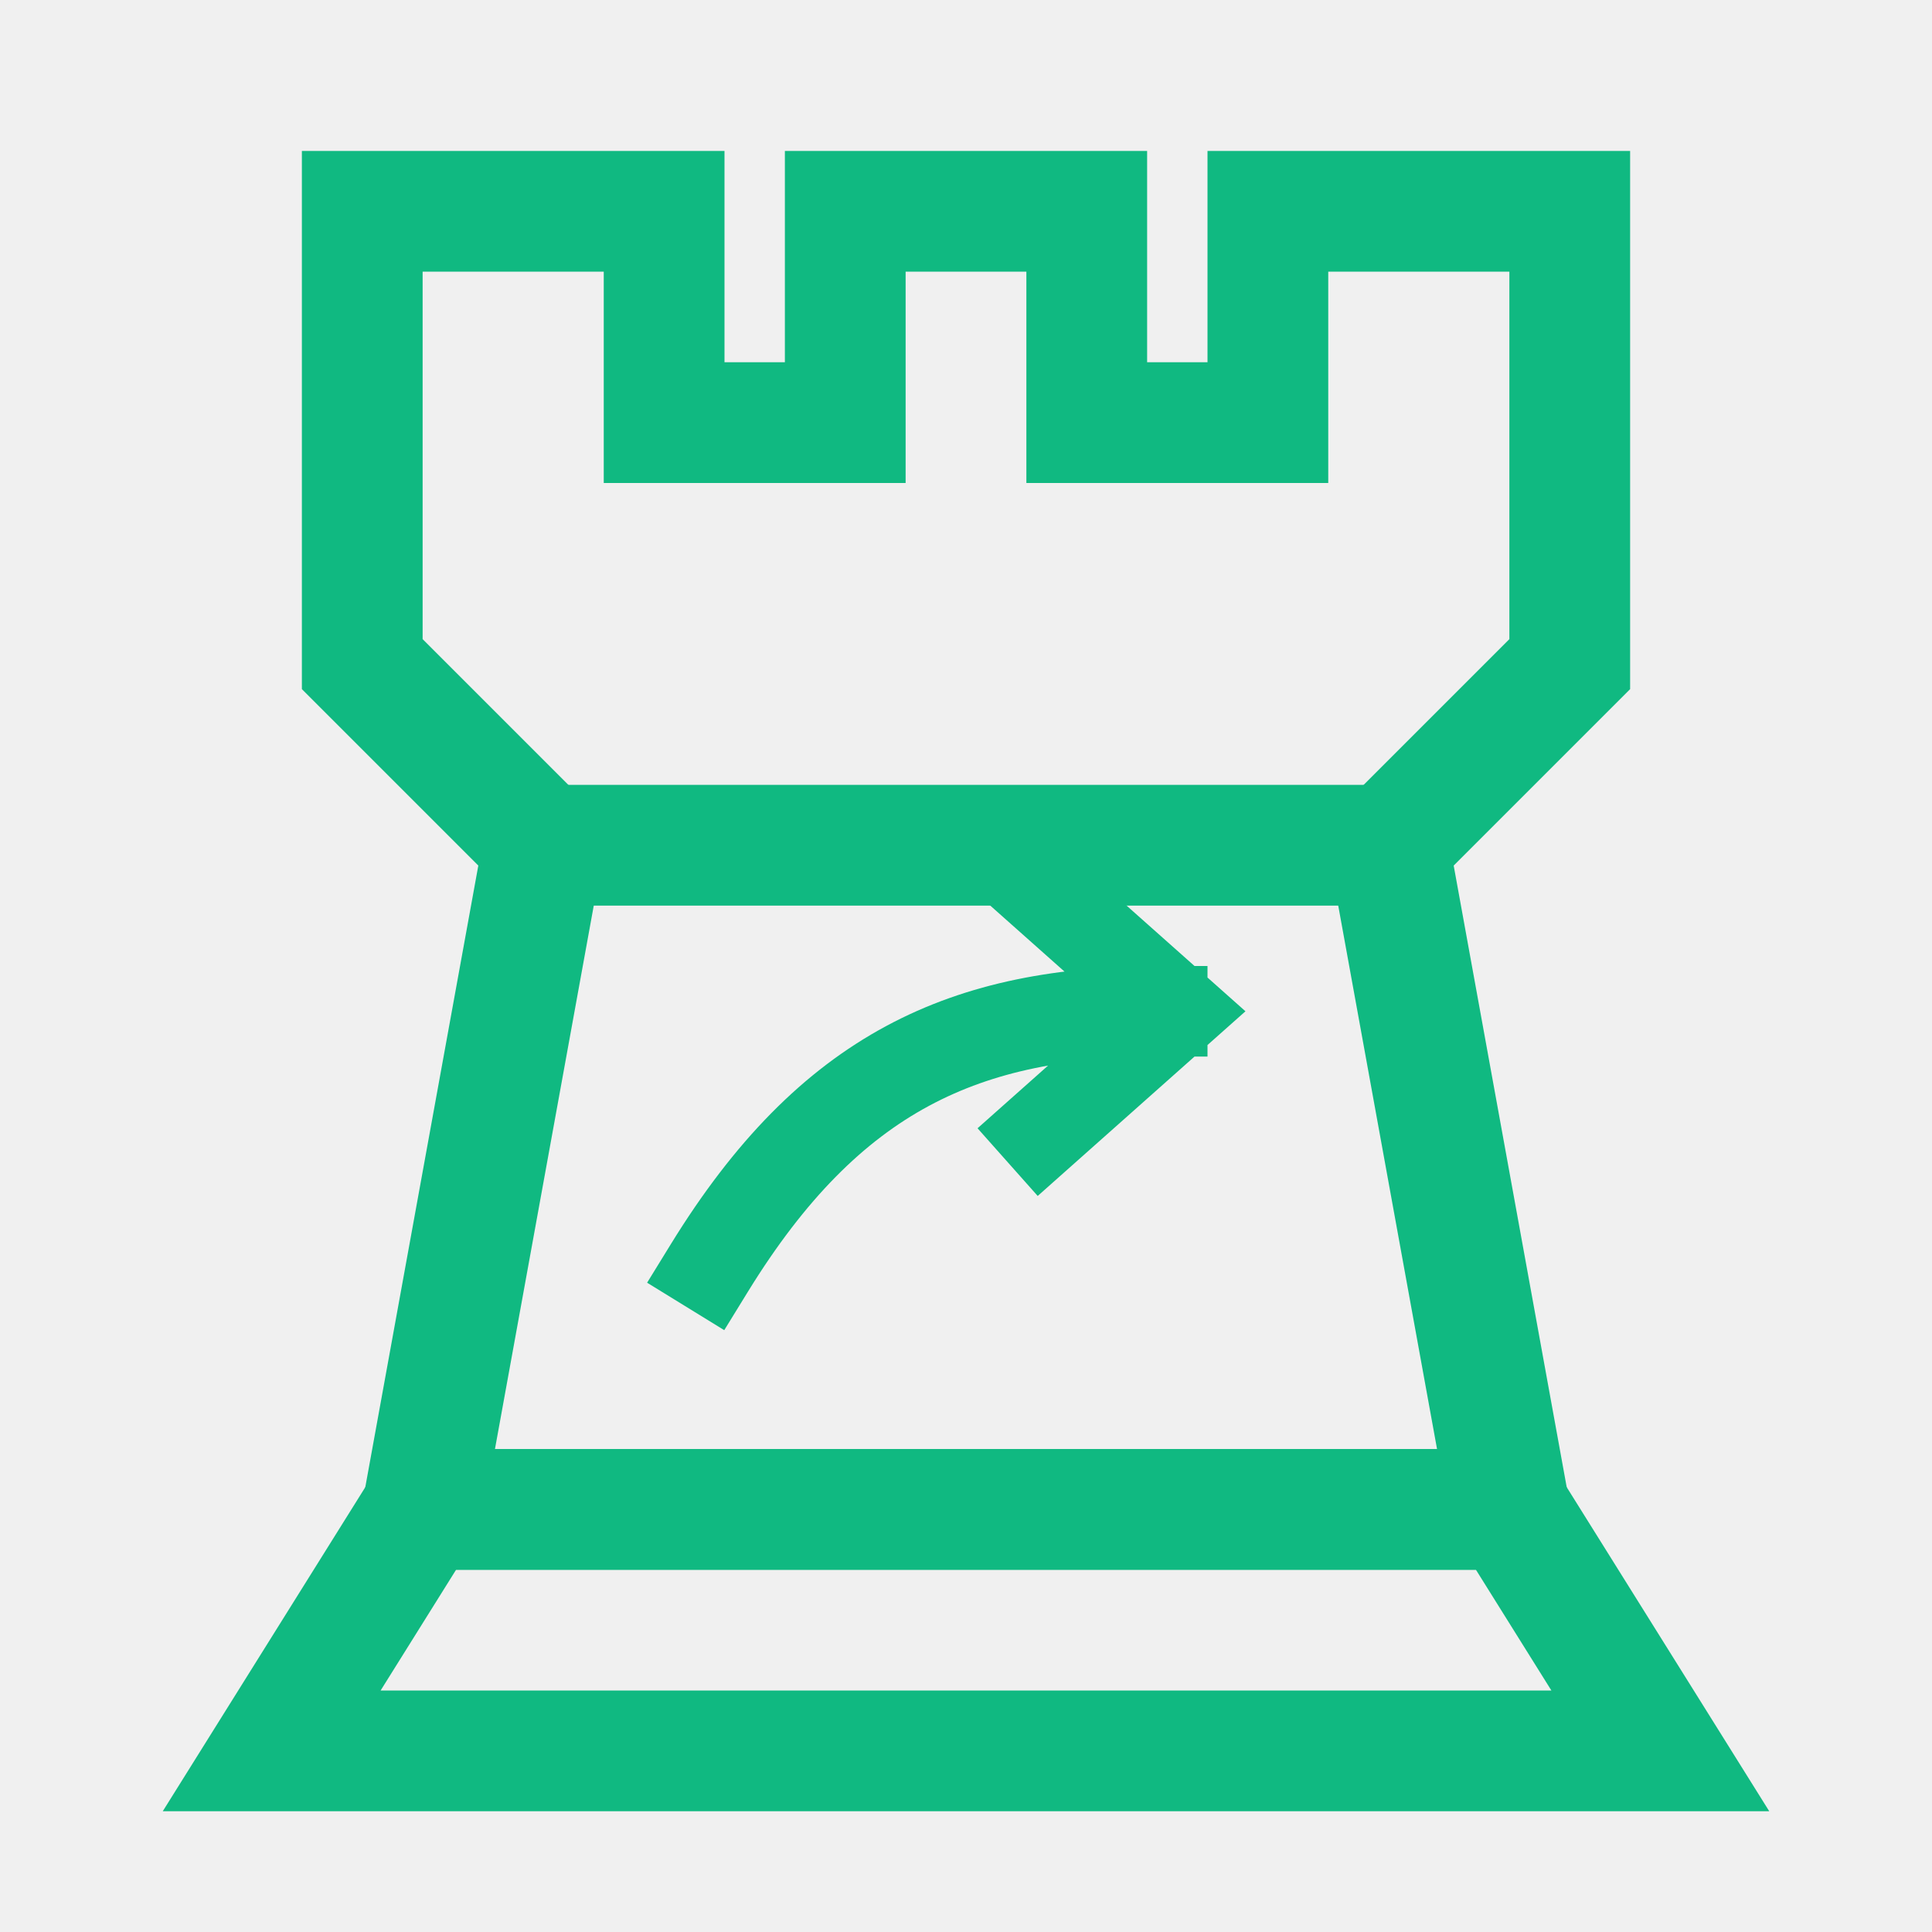
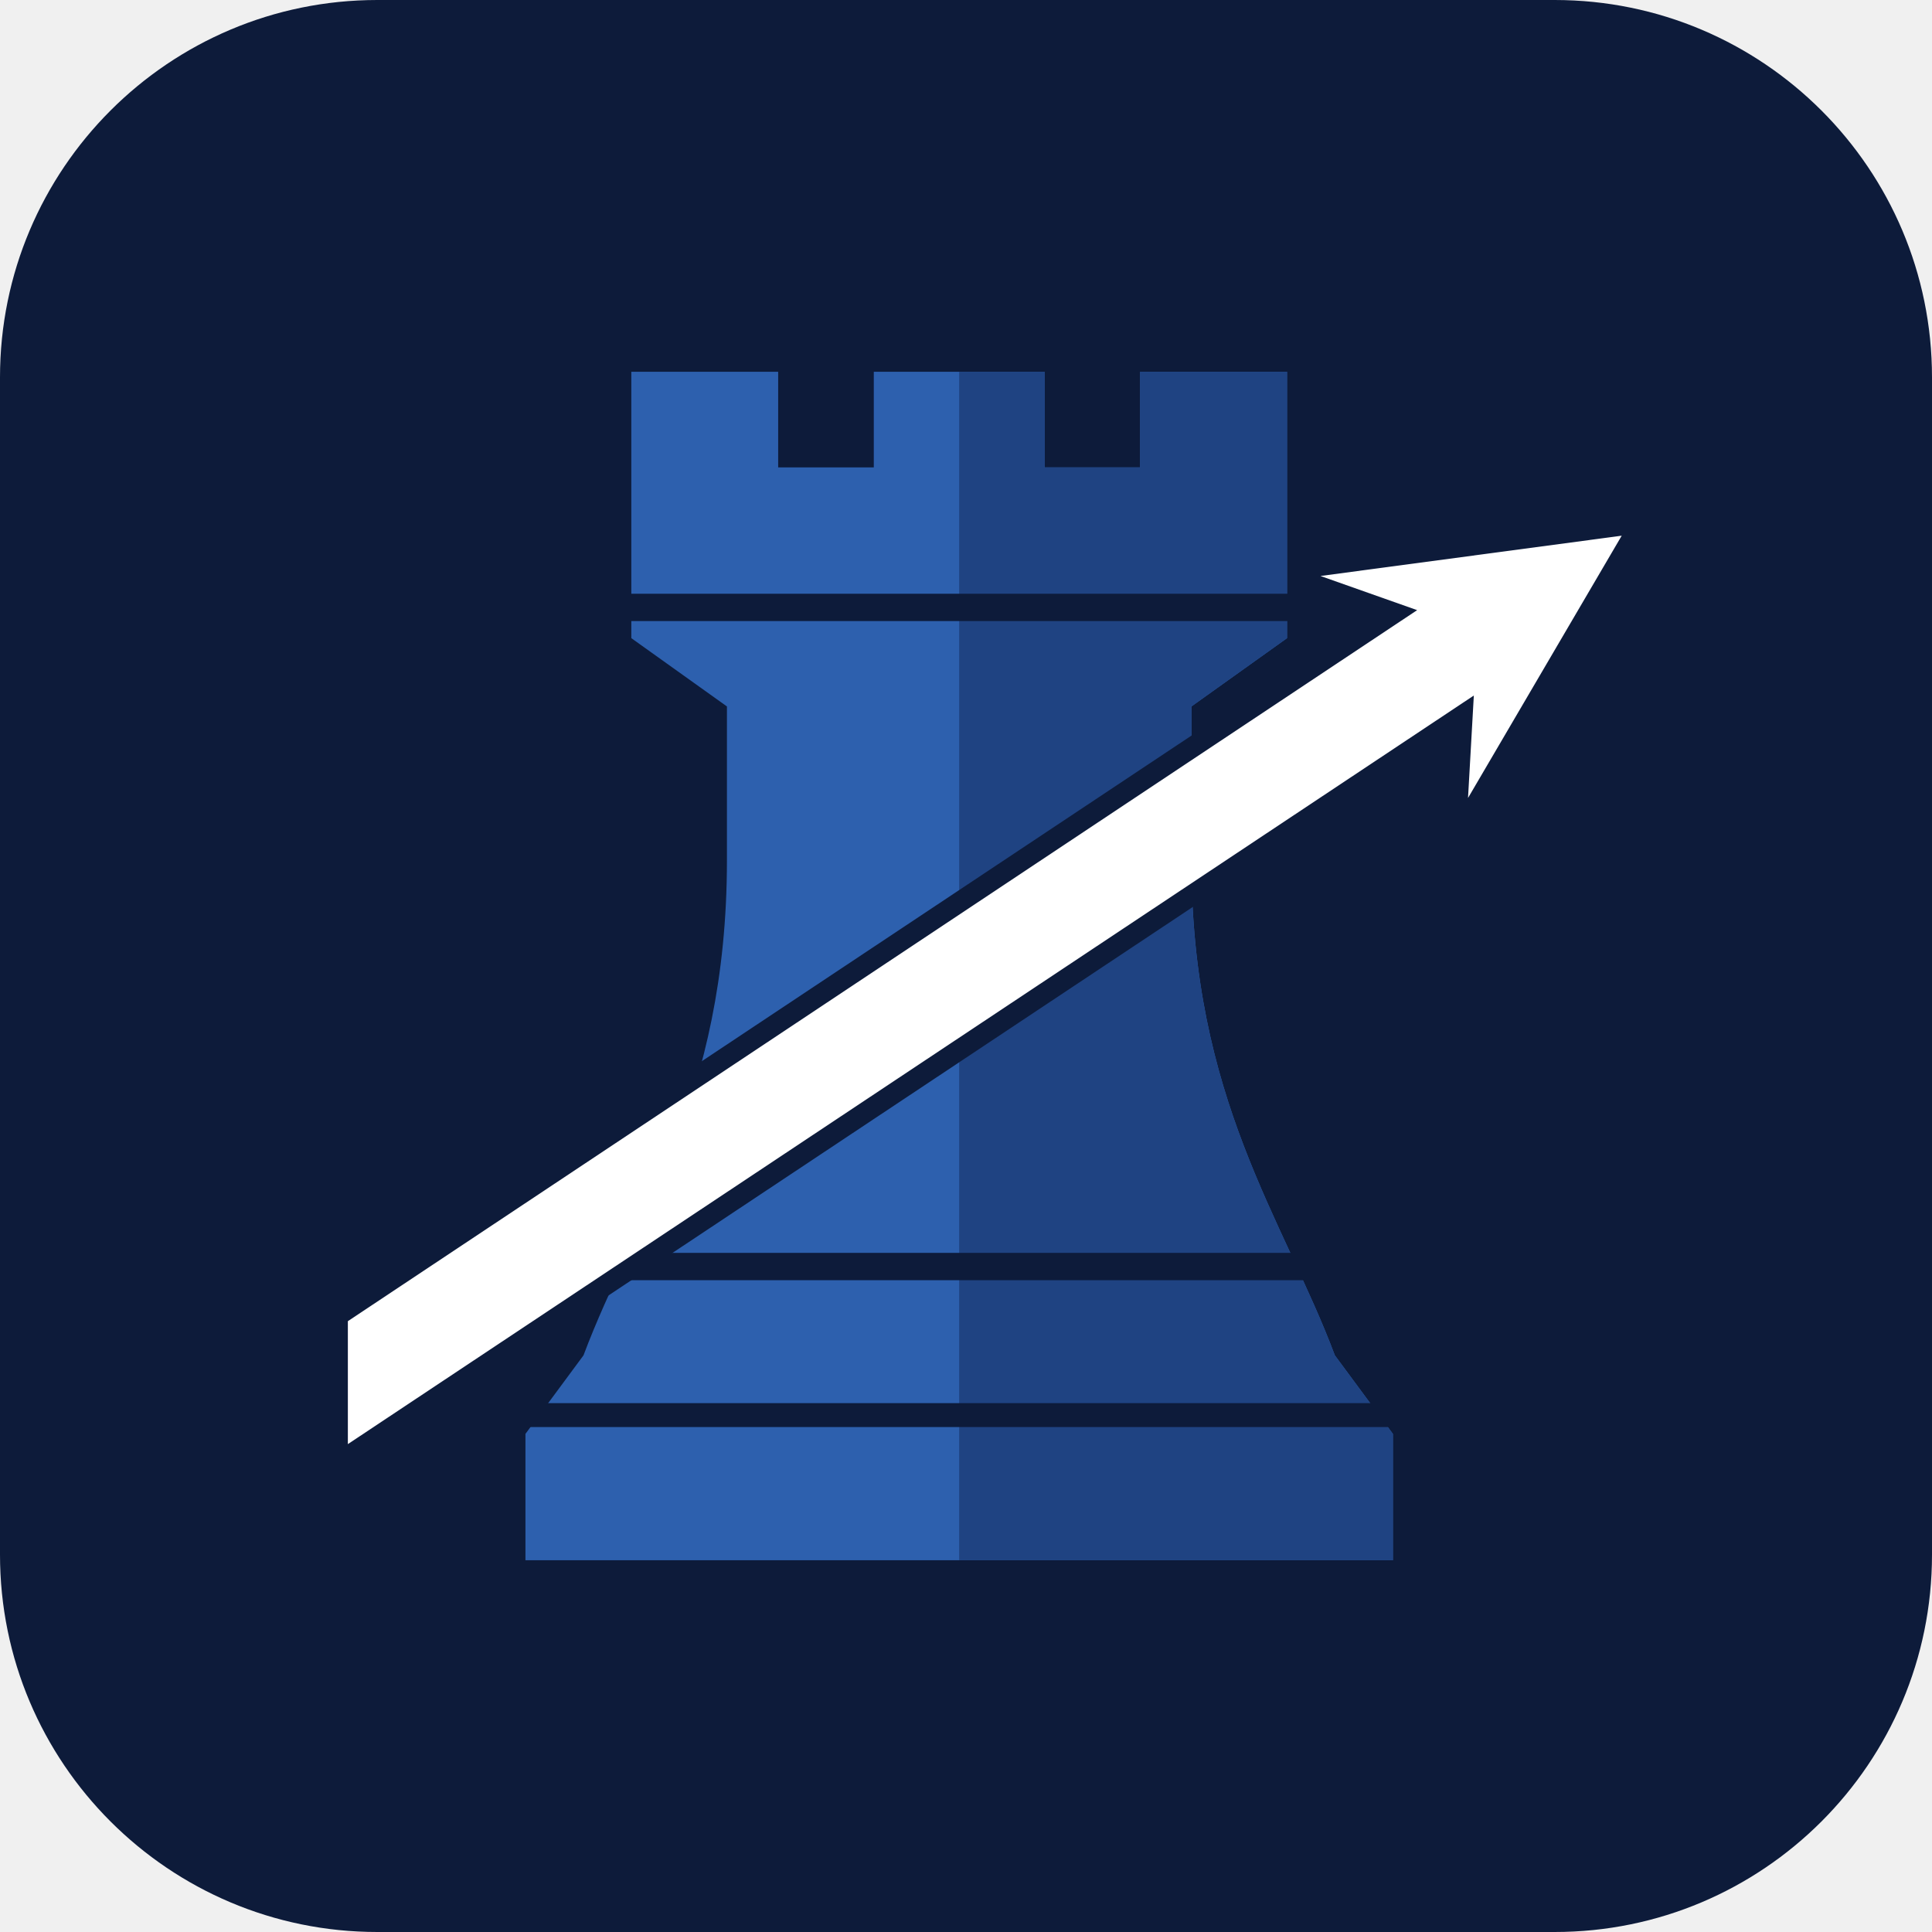
- <svg xmlns="http://www.w3.org/2000/svg" viewBox="0 0 128 128" fill="none">
-   <g stroke="#10b981" stroke-linejoin="miter">
-     <path d="M24 14h20v14h12V14h16v14h12V14h20v30L92 56l8 44H28l8-44-12-12V14Z" stroke-width="8" />
-     <path d="M36 56h56M28 100h72l10 16H18l10-16Z" stroke-width="8" />
-     <path d="M47 84c8-13 17-17 30-17m-8-8 9 8-9 8" stroke-width="6" stroke-linecap="square" />
+ <svg xmlns="http://www.w3.org/2000/svg" viewBox="0 0 1024 1024" width="1024" height="1024">
+   <rect x="0" y="0" width="1024" height="1024" rx="200" fill="#0D1B3A" />
+   <g transform="translate(512 512) scale(1.8101) translate(-1506 -381)">
+     <defs>
+       <clipPath id="cpi">
+         <path d="M1408 207 L1451 207 L1451 235 L1479 235 L1479 207 L1529 207 L1529 235 L1557 235 L1557 207 L1600 207 L1600 285 L1572 305 L1572 350 C1572 420 1599 455 1614 495 L1631 518 L1631 555 L1377 555 L1377 518 L1394 495 C1409 455 1436 420 1436 350 L1436 305 L1408 285 Z" />
+       </clipPath>
+       <mask id="mfi" maskUnits="userSpaceOnUse" x="1200" y="150" width="620" height="450">
+         <rect x="1200" y="150" width="620" height="450" fill="#fff" />
+         <rect x="1364" y="272" width="280" height="8" fill="#000" />
+         <rect x="1364" y="465" width="280" height="8" fill="#000" />
+         <rect x="1364" y="509" width="280" height="7" fill="#000" />
+         <polygon points="1325.0,521.0 1325.0,485.0 1638.1,276.8 1609.8,266.8 1698.0,255.0 1653.0,331.8 1654.7,301.8" fill="#000" stroke="#000" stroke-width="12" stroke-linejoin="miter" />
+       </mask>
+       <mask id="moi" maskUnits="userSpaceOnUse" x="1200" y="150" width="620" height="450">
+         <rect x="1200" y="150" width="620" height="450" fill="#fff" />
+         <polygon points="1325.0,521.0 1325.0,485.0 1638.1,276.8 1609.8,266.8 1698.0,255.0 1653.0,331.8 1654.7,301.8" fill="#000" stroke="#000" stroke-width="12" stroke-linejoin="miter" />
+       </mask>
+     </defs>
+     <g mask="url(#mfi)">
+       <path d="M1408 207 L1451 207 L1451 235 L1479 235 L1479 207 L1529 207 L1529 235 L1557 235 L1557 207 L1600 207 L1600 285 L1572 305 L1572 350 C1572 420 1599 455 1614 495 L1631 518 L1631 555 L1377 555 L1377 518 L1394 495 C1409 455 1436 420 1436 350 L1436 305 L1408 285 Z" fill="#2D60AE" />
+       <rect x="1504" y="190" width="150" height="380" fill="#1F4382" clip-path="url(#cpi)" />
+       <g clip-path="url(#cpi)" />
+     </g>
+     <polygon points="1325.0,521.0 1325.0,485.0 1638.1,276.8 1609.8,266.8 1698.0,255.0 1653.0,331.8 1654.7,301.8" fill="#FFFFFF" />
  </g>
</svg>
